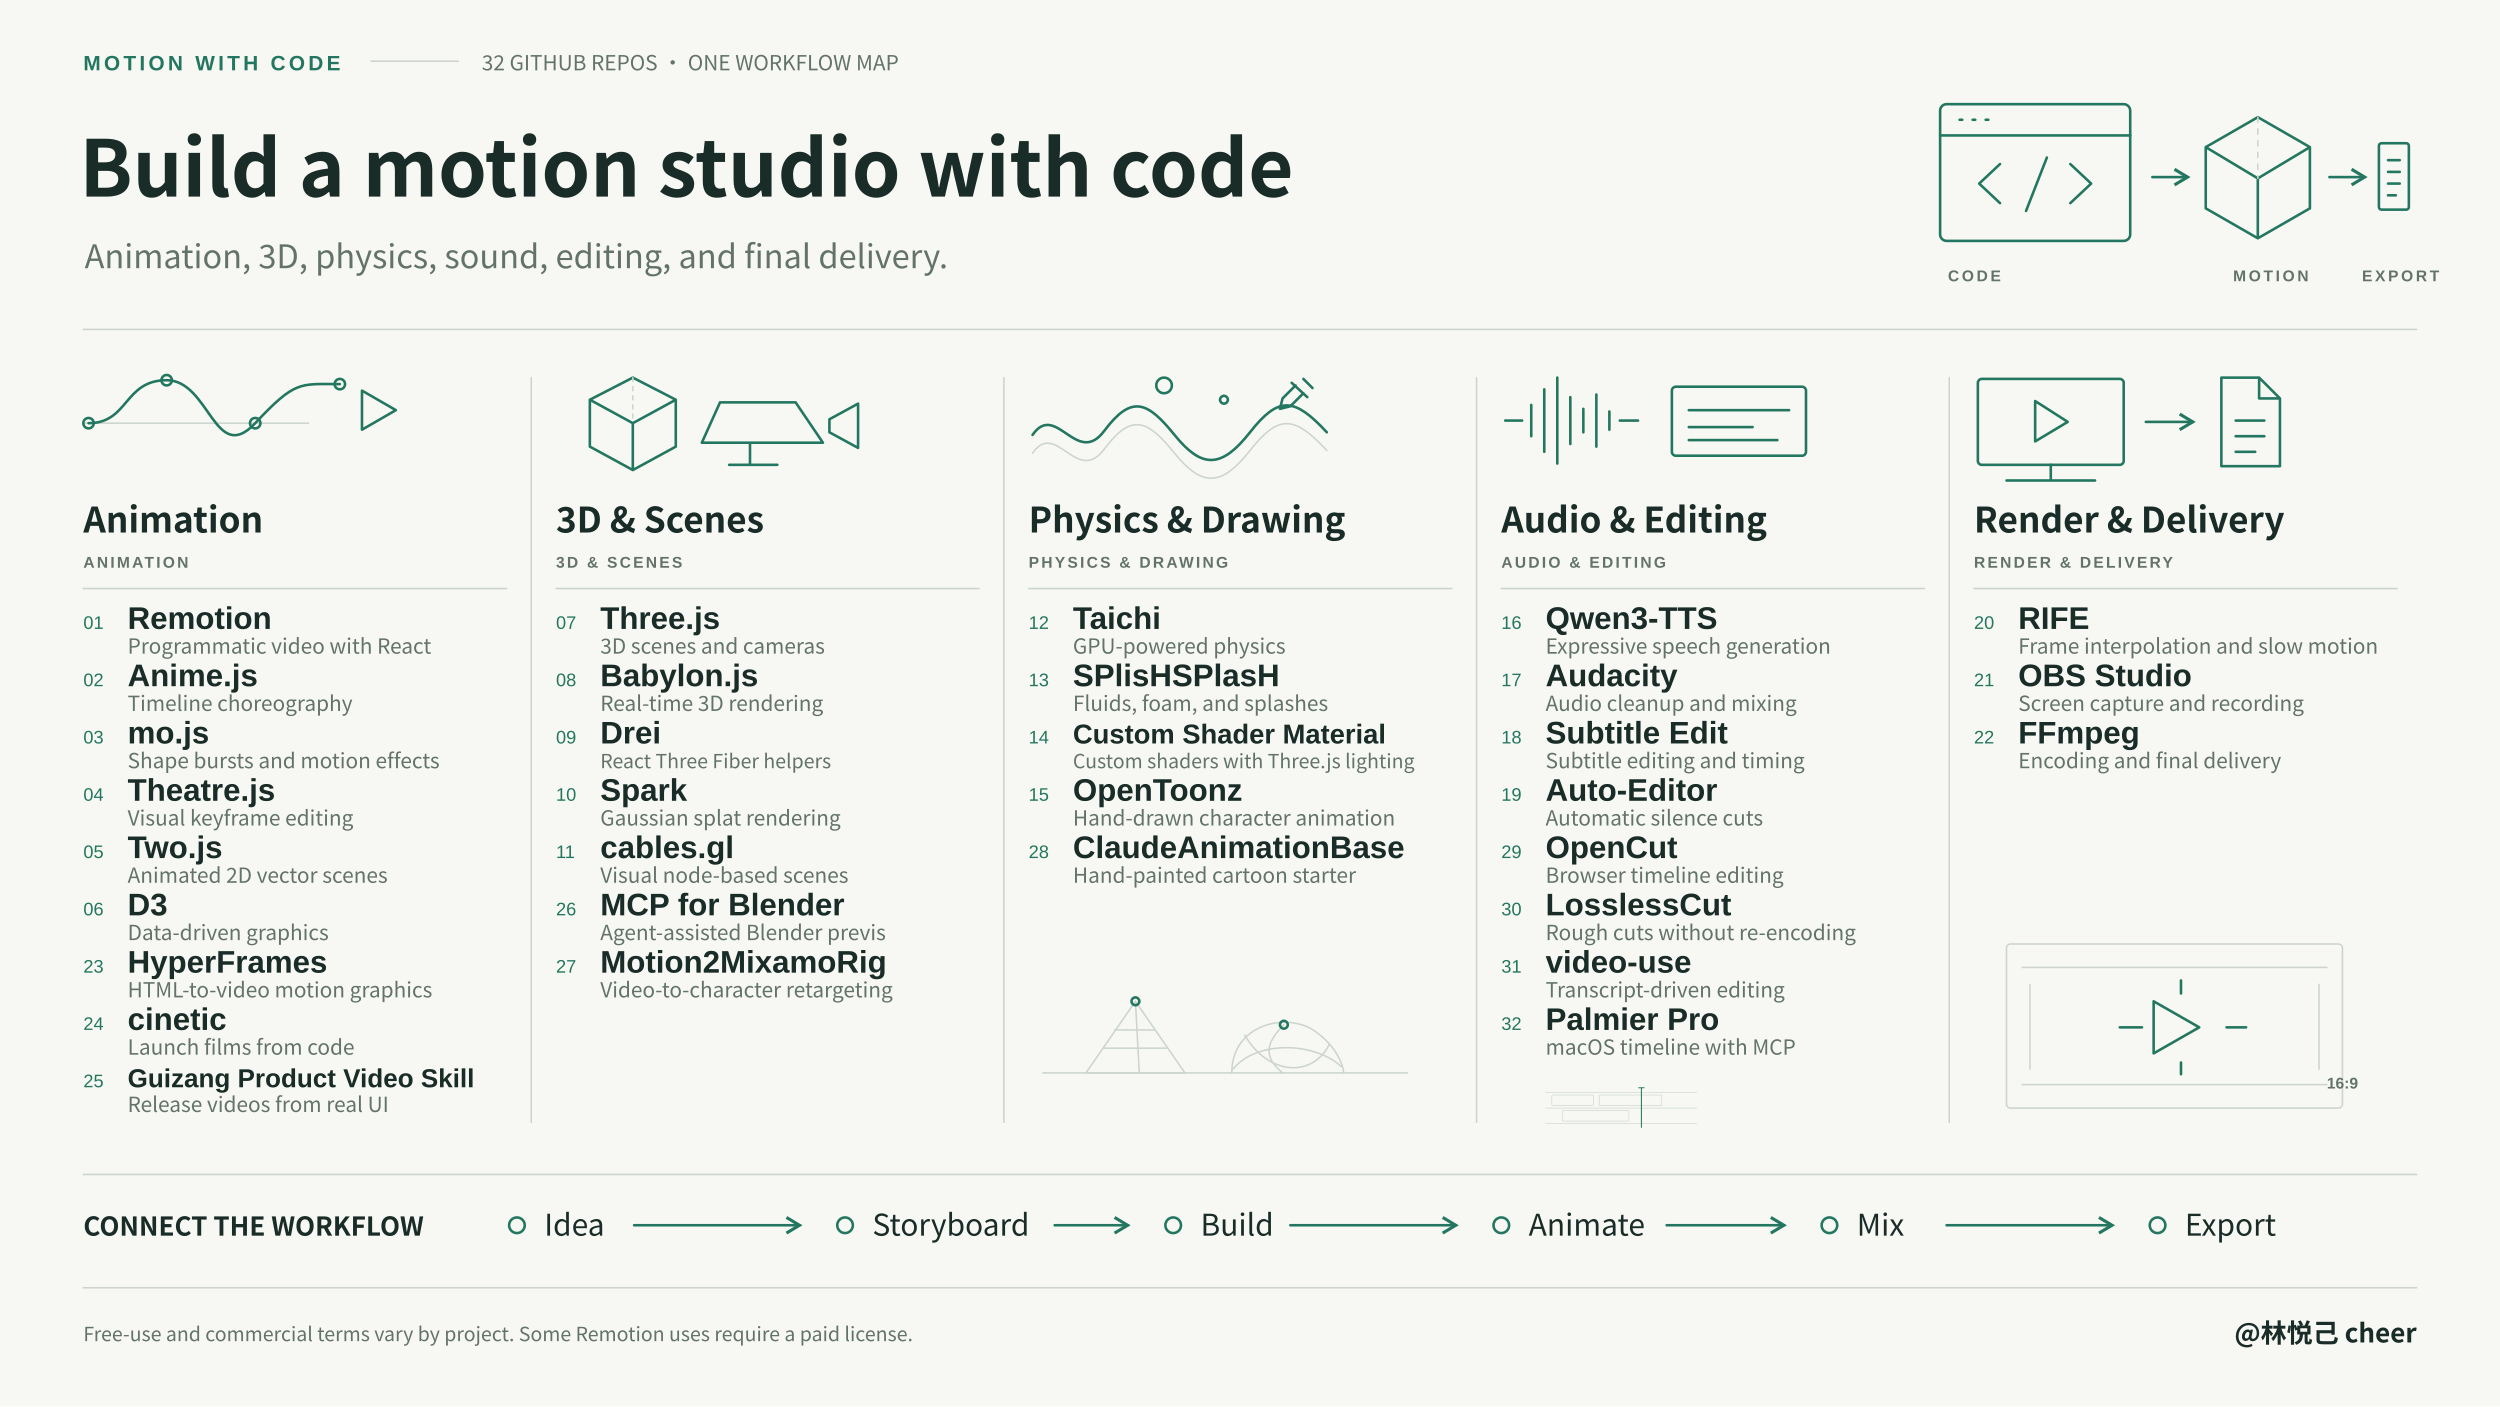
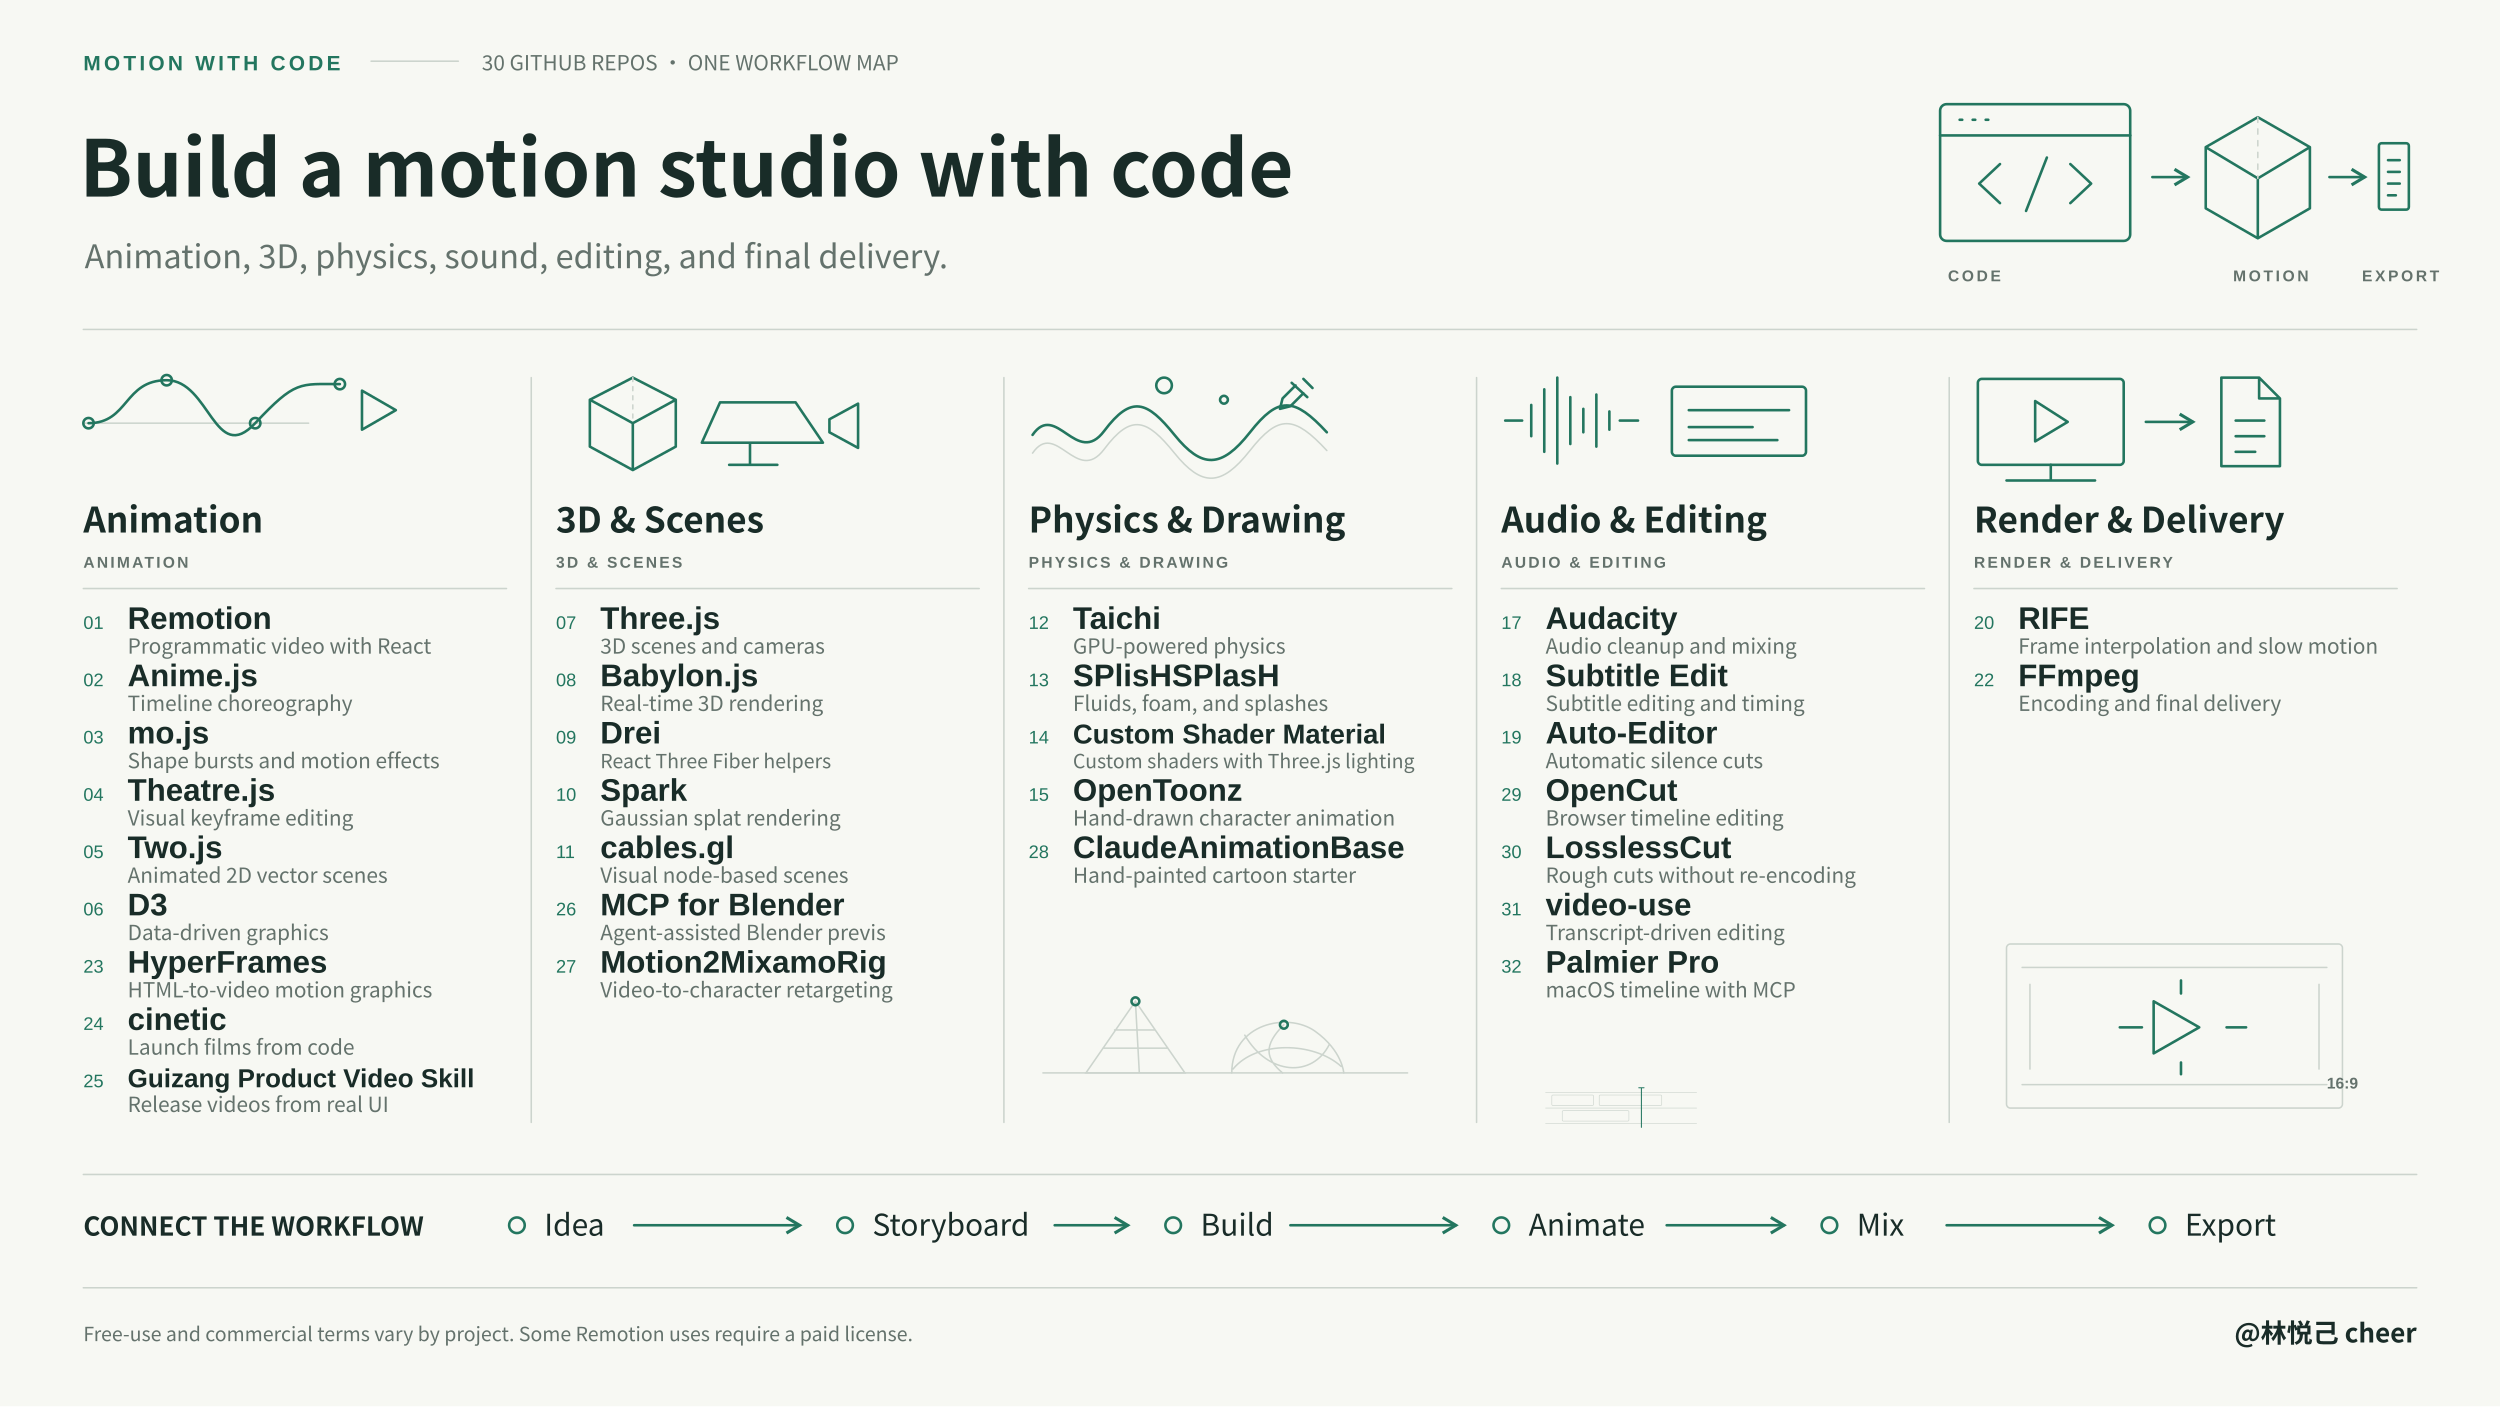
<svg xmlns="http://www.w3.org/2000/svg" width="3840" height="2160" viewBox="0 0 1920 1080" role="img" aria-labelledby="title desc">
  <defs>
    <marker id="arrow" markerWidth="8" markerHeight="8" refX="6" refY="4" orient="auto">
      <path d="M1 1L6 4L1 7" fill="none" stroke="#23765F" stroke-width="1.2" />
    </marker>
  </defs>
  <rect width="1920" height="1080" fill="#F7F8F3" />
  <style>text{font-family:'Noto Sans CJK SC','PingFang SC',sans-serif;fill:#192C28}.en{font-family:Arial,'Noto Sans CJK SC',sans-serif}.muted{fill:#64726C}.green{fill:#23765F}.sketch{fill:none;stroke:#23765F;stroke-width:2;stroke-linecap:round;stroke-linejoin:round}.fine{fill:none;stroke:#CCD4CD;stroke-width:1.2;stroke-linecap:round}</style>
  <text x="64" y="54" font-size="16" font-weight="700" class="en green" letter-spacing="2.5">MOTION WITH CODE</text>
  <path d="M285 47H352" class="fine" />
-   <text x="370" y="54" font-size="16" font-weight="400" class="muted">32 GITHUB REPOS · ONE WORKFLOW MAP</text>
+   <text x="370" y="54" font-size="16" font-weight="400" class="muted">30 GITHUB REPOS · ONE WORKFLOW MAP</text>
  <text x="61" y="151" font-size="60" font-weight="700" class="">Build a motion studio with code</text>
  <text x="65" y="206" font-size="25" font-weight="400" class="muted">Animation, 3D, physics, sound, editing, and final delivery.</text>
  <g transform="translate(1490,62)">
    <rect x="0" y="18" width="146" height="105" rx="5" class="sketch" />
    <path d="M0 42H146M15 30H17M25 30H27M35 30H37" class="sketch" />
    <path d="M46 64L30 79L46 94M100 64L116 79L100 94M82 59L66 100" class="sketch" />
    <path d="M163 74H190" class="sketch" marker-end="url(#arrow)" />
    <path d="M204 51L244 28L284 51V98L244 121L204 98ZM204 51L244 75L284 51M244 75V121" class="sketch" />
    <path d="M244 28V75" class="fine" stroke-dasharray="4 5" />
    <path d="M299 74H326" class="sketch" marker-end="url(#arrow)" />
    <rect x="337" y="48" width="23" height="51" rx="2" class="sketch" />
    <path d="M344 61H353M344 70H353M344 79H353M344 88H350" class="sketch" />
    <text x="6" y="154" font-size="12" font-weight="700" class="en muted" letter-spacing="2">CODE</text>
    <text x="225" y="154" font-size="12" font-weight="700" class="en muted" letter-spacing="2">MOTION</text>
    <text x="324" y="154" font-size="12" font-weight="700" class="en muted" letter-spacing="2">EXPORT</text>
  </g>
  <path d="M64 253H1856" class="fine" />
  <g transform="translate(64,290)">
    <path d="M0 35H173" class="fine" />
    <path d="M4 35C35 35 31 2 64 2S101 68 132 35S166 5 197 5" class="sketch" />
    <circle cx="4" cy="35" r="4" class="sketch" fill="#F7F8F3" />
    <circle cx="64" cy="2" r="4" class="sketch" fill="#F7F8F3" />
    <circle cx="132" cy="35" r="4" class="sketch" fill="#F7F8F3" />
    <circle cx="197" cy="5" r="4" class="sketch" fill="#F7F8F3" />
    <path d="M214 10L240 25L214 40Z" class="sketch" />
  </g>
  <text x="64" y="409" font-size="27" font-weight="700" class="">Animation</text>
  <text x="64" y="436" font-size="12" font-weight="700" class="en muted" letter-spacing="1.7">ANIMATION</text>
  <path d="M64 452H389" class="fine" />
  <text x="64" y="483" font-size="14" font-weight="500" class="en green">01</text>
  <text x="98" y="483" font-size="24" font-weight="700" class="en">Remotion</text>
  <text x="98" y="502" font-size="16" font-weight="400" class="muted">Programmatic video with React</text>
  <text x="64" y="527" font-size="14" font-weight="500" class="en green">02</text>
  <text x="98" y="527" font-size="24" font-weight="700" class="en">Anime.js</text>
  <text x="98" y="546" font-size="16" font-weight="400" class="muted">Timeline choreography</text>
  <text x="64" y="571" font-size="14" font-weight="500" class="en green">03</text>
  <text x="98" y="571" font-size="24" font-weight="700" class="en">mo.js</text>
  <text x="98" y="590" font-size="16" font-weight="400" class="muted">Shape bursts and motion effects</text>
  <text x="64" y="615" font-size="14" font-weight="500" class="en green">04</text>
  <text x="98" y="615" font-size="24" font-weight="700" class="en">Theatre.js</text>
  <text x="98" y="634" font-size="16" font-weight="400" class="muted">Visual keyframe editing</text>
  <text x="64" y="659" font-size="14" font-weight="500" class="en green">05</text>
  <text x="98" y="659" font-size="24" font-weight="700" class="en">Two.js</text>
  <text x="98" y="678" font-size="16" font-weight="400" class="muted">Animated 2D vector scenes</text>
  <text x="64" y="703" font-size="14" font-weight="500" class="en green">06</text>
  <text x="98" y="703" font-size="24" font-weight="700" class="en">D3</text>
  <text x="98" y="722" font-size="16" font-weight="400" class="muted">Data-driven graphics</text>
  <text x="64" y="747" font-size="14" font-weight="500" class="en green">23</text>
  <text x="98" y="747" font-size="24" font-weight="700" class="en">HyperFrames</text>
  <text x="98" y="766" font-size="16" font-weight="400" class="muted">HTML-to-video motion graphics</text>
  <text x="64" y="791" font-size="14" font-weight="500" class="en green">24</text>
  <text x="98" y="791" font-size="24" font-weight="700" class="en">cinetic</text>
  <text x="98" y="810" font-size="16" font-weight="400" class="muted">Launch films from code</text>
  <text x="64" y="835" font-size="14" font-weight="500" class="en green">25</text>
  <text x="98" y="835" font-size="20" font-weight="700" class="en">Guizang Product Video Skill</text>
  <text x="98" y="854" font-size="16" font-weight="400" class="muted">Release videos from real UI</text>
  <path d="M408 290V862" class="fine" />
  <g transform="translate(427,290)">
    <path d="M26 17L59 0L92 17V53L59 71L26 53ZM26 17L59 35L92 17M59 35V71" class="sketch" />
    <path d="M59 0V35" class="fine" stroke-dasharray="3 4" />
    <path d="M112 50H205L184 19H126ZM149 50V67M133 67H170" class="sketch" />
    <path d="M210 32L232 20V54L210 42Z" class="sketch" />
  </g>
  <text x="427" y="409" font-size="27" font-weight="700" class="">3D &amp; Scenes</text>
  <text x="427" y="436" font-size="12" font-weight="700" class="en muted" letter-spacing="1.7">3D &amp; SCENES</text>
  <path d="M427 452H752" class="fine" />
  <text x="427" y="483" font-size="14" font-weight="500" class="en green">07</text>
  <text x="461" y="483" font-size="24" font-weight="700" class="en">Three.js</text>
  <text x="461" y="502" font-size="16" font-weight="400" class="muted">3D scenes and cameras</text>
  <text x="427" y="527" font-size="14" font-weight="500" class="en green">08</text>
  <text x="461" y="527" font-size="24" font-weight="700" class="en">Babylon.js</text>
  <text x="461" y="546" font-size="16" font-weight="400" class="muted">Real-time 3D rendering</text>
  <text x="427" y="571" font-size="14" font-weight="500" class="en green">09</text>
  <text x="461" y="571" font-size="24" font-weight="700" class="en">Drei</text>
  <text x="461" y="590" font-size="15" font-weight="400" class="muted">React Three Fiber helpers</text>
  <text x="427" y="615" font-size="14" font-weight="500" class="en green">10</text>
  <text x="461" y="615" font-size="24" font-weight="700" class="en">Spark</text>
  <text x="461" y="634" font-size="16" font-weight="400" class="muted">Gaussian splat rendering</text>
  <text x="427" y="659" font-size="14" font-weight="500" class="en green">11</text>
  <text x="461" y="659" font-size="24" font-weight="700" class="en">cables.gl</text>
  <text x="461" y="678" font-size="16" font-weight="400" class="muted">Visual node-based scenes</text>
  <text x="427" y="703" font-size="14" font-weight="500" class="en green">26</text>
  <text x="461" y="703" font-size="24" font-weight="700" class="en">MCP for Blender</text>
  <text x="461" y="722" font-size="16" font-weight="400" class="muted">Agent-assisted Blender previs</text>
  <text x="427" y="747" font-size="14" font-weight="500" class="en green">27</text>
  <text x="461" y="747" font-size="24" font-weight="700" class="en">Motion2MixamoRig</text>
  <text x="461" y="766" font-size="16" font-weight="400" class="muted">Video-to-character retargeting</text>
  <path d="M771 290V862" class="fine" />
  <g transform="translate(790,290)">
    <path d="M3 44C21 18 37 69 58 41S91 18 112 44S148 70 170 42S204 15 229 42" class="sketch" />
    <path d="M3 58C21 32 37 83 58 55S91 32 112 58S148 84 170 56S204 29 229 56" class="fine" />
    <circle cx="104" cy="6" r="6" class="sketch" />
    <circle cx="150" cy="17" r="3" class="sketch" />
    <path d="M202 4L214 15M211 1L218 8M211 12L201 22L193 24L195 16L205 6" class="sketch" />
  </g>
  <text x="790" y="409" font-size="27" font-weight="700" class="">Physics &amp; Drawing</text>
  <text x="790" y="436" font-size="12" font-weight="700" class="en muted" letter-spacing="1.7">PHYSICS &amp; DRAWING</text>
  <path d="M790 452H1115" class="fine" />
  <text x="790" y="483" font-size="14" font-weight="500" class="en green">12</text>
  <text x="824" y="483" font-size="24" font-weight="700" class="en">Taichi</text>
  <text x="824" y="502" font-size="16" font-weight="400" class="muted">GPU-powered physics</text>
  <text x="790" y="527" font-size="14" font-weight="500" class="en green">13</text>
  <text x="824" y="527" font-size="24" font-weight="700" class="en">SPlisHSPlasH</text>
  <text x="824" y="546" font-size="16" font-weight="400" class="muted">Fluids, foam, and splashes</text>
  <text x="790" y="571" font-size="14" font-weight="500" class="en green">14</text>
  <text x="824" y="571" font-size="21" font-weight="700" class="en">Custom Shader Material</text>
  <text x="824" y="590" font-size="15" font-weight="400" class="muted">Custom shaders with Three.js lighting</text>
  <text x="790" y="615" font-size="14" font-weight="500" class="en green">15</text>
  <text x="824" y="615" font-size="24" font-weight="700" class="en">OpenToonz</text>
  <text x="824" y="634" font-size="16" font-weight="400" class="muted">Hand-drawn character animation</text>
  <text x="790" y="659" font-size="14" font-weight="500" class="en green">28</text>
  <text x="824" y="659" font-size="24" font-weight="700" class="en">ClaudeAnimationBase</text>
  <text x="824" y="678" font-size="16" font-weight="400" class="muted">Hand-painted cartoon starter</text>
  <path d="M1134 290V862" class="fine" />
  <g transform="translate(1153,290)">
    <path d="M3 33H16M23 21V45M33 9V57M43 0V66M53 15V51M63 24V42M73 13V53M83 26V40M91 33H105" class="sketch" />
    <rect x="131" y="7" width="103" height="53" rx="3" class="sketch" />
    <path d="M144 25H221M144 38H193M144 48H212" class="sketch" />
  </g>
  <text x="1153" y="409" font-size="27" font-weight="700" class="">Audio &amp; Editing</text>
  <text x="1153" y="436" font-size="12" font-weight="700" class="en muted" letter-spacing="1.7">AUDIO &amp; EDITING</text>
  <path d="M1153 452H1478" class="fine" />
-   <text x="1153" y="483" font-size="14" font-weight="500" class="en green">16</text>
-   <text x="1187" y="483" font-size="24" font-weight="700" class="en">Qwen3-TTS</text>
-   <text x="1187" y="502" font-size="16" font-weight="400" class="muted">Expressive speech generation</text>
-   <text x="1153" y="527" font-size="14" font-weight="500" class="en green">17</text>
-   <text x="1187" y="527" font-size="24" font-weight="700" class="en">Audacity</text>
-   <text x="1187" y="546" font-size="16" font-weight="400" class="muted">Audio cleanup and mixing</text>
-   <text x="1153" y="571" font-size="14" font-weight="500" class="en green">18</text>
-   <text x="1187" y="571" font-size="24" font-weight="700" class="en">Subtitle Edit</text>
-   <text x="1187" y="590" font-size="16" font-weight="400" class="muted">Subtitle editing and timing</text>
-   <text x="1153" y="615" font-size="14" font-weight="500" class="en green">19</text>
-   <text x="1187" y="615" font-size="24" font-weight="700" class="en">Auto-Editor</text>
-   <text x="1187" y="634" font-size="16" font-weight="400" class="muted">Automatic silence cuts</text>
-   <text x="1153" y="659" font-size="14" font-weight="500" class="en green">29</text>
-   <text x="1187" y="659" font-size="24" font-weight="700" class="en">OpenCut</text>
-   <text x="1187" y="678" font-size="16" font-weight="400" class="muted">Browser timeline editing</text>
-   <text x="1153" y="703" font-size="14" font-weight="500" class="en green">30</text>
-   <text x="1187" y="703" font-size="24" font-weight="700" class="en">LosslessCut</text>
-   <text x="1187" y="722" font-size="16" font-weight="400" class="muted">Rough cuts without re-encoding</text>
-   <text x="1153" y="747" font-size="14" font-weight="500" class="en green">31</text>
-   <text x="1187" y="747" font-size="24" font-weight="700" class="en">video-use</text>
-   <text x="1187" y="766" font-size="16" font-weight="400" class="muted">Transcript-driven editing</text>
-   <text x="1153" y="791" font-size="14" font-weight="500" class="en green">32</text>
-   <text x="1187" y="791" font-size="24" font-weight="700" class="en">Palmier Pro</text>
-   <text x="1187" y="810" font-size="16" font-weight="400" class="muted">macOS timeline with MCP</text>
+   <text x="1153" y="483" font-size="14" font-weight="500" class="en green">17</text>
+   <text x="1187" y="483" font-size="24" font-weight="700" class="en">Audacity</text>
+   <text x="1187" y="502" font-size="16" font-weight="400" class="muted">Audio cleanup and mixing</text>
+   <text x="1153" y="527" font-size="14" font-weight="500" class="en green">18</text>
+   <text x="1187" y="527" font-size="24" font-weight="700" class="en">Subtitle Edit</text>
+   <text x="1187" y="546" font-size="16" font-weight="400" class="muted">Subtitle editing and timing</text>
+   <text x="1153" y="571" font-size="14" font-weight="500" class="en green">19</text>
+   <text x="1187" y="571" font-size="24" font-weight="700" class="en">Auto-Editor</text>
+   <text x="1187" y="590" font-size="16" font-weight="400" class="muted">Automatic silence cuts</text>
+   <text x="1153" y="615" font-size="14" font-weight="500" class="en green">29</text>
+   <text x="1187" y="615" font-size="24" font-weight="700" class="en">OpenCut</text>
+   <text x="1187" y="634" font-size="16" font-weight="400" class="muted">Browser timeline editing</text>
+   <text x="1153" y="659" font-size="14" font-weight="500" class="en green">30</text>
+   <text x="1187" y="659" font-size="24" font-weight="700" class="en">LosslessCut</text>
+   <text x="1187" y="678" font-size="16" font-weight="400" class="muted">Rough cuts without re-encoding</text>
+   <text x="1153" y="703" font-size="14" font-weight="500" class="en green">31</text>
+   <text x="1187" y="703" font-size="24" font-weight="700" class="en">video-use</text>
+   <text x="1187" y="722" font-size="16" font-weight="400" class="muted">Transcript-driven editing</text>
+   <text x="1153" y="747" font-size="14" font-weight="500" class="en green">32</text>
+   <text x="1187" y="747" font-size="24" font-weight="700" class="en">Palmier Pro</text>
+   <text x="1187" y="766" font-size="16" font-weight="400" class="muted">macOS timeline with MCP</text>
  <path d="M1497 290V862" class="fine" />
  <g transform="translate(1516,290)">
    <rect x="3" y="1" width="112" height="66" rx="3" class="sketch" />
    <path d="M47 18L72 34L47 49ZM25 79H93M59 67V79" class="sketch" />
    <path d="M132 34H168" class="sketch" marker-end="url(#arrow)" />
    <path d="M190 0H219L235 16V68H190ZM219 0V16H235M201 33H223M201 45H223M201 57H216" class="sketch" />
  </g>
  <text x="1516" y="409" font-size="27" font-weight="700" class="">Render &amp; Delivery</text>
  <text x="1516" y="436" font-size="12" font-weight="700" class="en muted" letter-spacing="1.7">RENDER &amp; DELIVERY</text>
  <path d="M1516 452H1841" class="fine" />
  <text x="1516" y="483" font-size="14" font-weight="500" class="en green">20</text>
  <text x="1550" y="483" font-size="24" font-weight="700" class="en">RIFE</text>
  <text x="1550" y="502" font-size="16" font-weight="400" class="muted">Frame interpolation and slow motion</text>
-   <text x="1516" y="527" font-size="14" font-weight="500" class="en green">21</text>
-   <text x="1550" y="527" font-size="24" font-weight="700" class="en">OBS Studio</text>
-   <text x="1550" y="546" font-size="16" font-weight="400" class="muted">Screen capture and recording</text>
-   <text x="1516" y="571" font-size="14" font-weight="500" class="en green">22</text>
-   <text x="1550" y="571" font-size="24" font-weight="700" class="en">FFmpeg</text>
-   <text x="1550" y="590" font-size="16" font-weight="400" class="muted">Encoding and final delivery</text>
+   <text x="1516" y="527" font-size="14" font-weight="500" class="en green">22</text>
+   <text x="1550" y="527" font-size="24" font-weight="700" class="en">FFmpeg</text>
+   <text x="1550" y="546" font-size="16" font-weight="400" class="muted">Encoding and final delivery</text>
  <g transform="translate(801,769)">
    <path d="M0 55H280" class="fine" />
    <path d="M33 55L71 0L109 55ZM71 0L74 55M46 36H96M55 22H86" class="fine" />
    <path d="M145 55C145 17 188 8 209 23S231 55 231 55M146 52C164 30 208 31 229 50M155 26C173 57 207 59 220 33M185 18C169 34 171 44 184 55" class="fine" />
    <circle cx="71" cy="0" r="3" class="sketch" />
    <circle cx="185" cy="18" r="3" class="sketch" />
  </g>
  <g transform="translate(1187,837) scale(0.4)">
    <path d="M0 5H290M0 35H290M0 65H290" class="fine" />
    <rect x="12" y="10" width="80" height="20" rx="2" class="fine" />
    <rect x="103" y="10" width="120" height="20" rx="2" class="fine" />
    <rect x="32" y="40" width="128" height="20" rx="2" class="fine" />
    <path d="M184 -4V72M179 -4H189" class="sketch" />
  </g>
  <g transform="translate(1541,725)">
    <rect x="0" y="0" width="258" height="126" rx="3" class="fine" />
    <path d="M12 18H246M12 108H246M18 31V96M240 31V96" class="fine" />
    <path d="M113 44L148 64L113 84ZM104 64H87M169 64H184M134 38V28M134 100V91" class="sketch" />
    <text x="270" y="111" font-size="12" font-weight="700" class="en muted" text-anchor="end">16:9</text>
  </g>
  <path d="M64 902H1856" class="fine" />
  <text x="64" y="949" font-size="20" font-weight="700" class="">CONNECT THE WORKFLOW</text>
  <circle cx="397" cy="941" r="6" class="sketch" fill="#F7F8F3" />
  <text x="418" y="949" font-size="23" font-weight="500" class="">Idea</text>
  <path d="M487 941H614" class="sketch" marker-end="url(#arrow)" />
  <circle cx="649" cy="941" r="6" class="sketch" fill="#F7F8F3" />
  <text x="670" y="949" font-size="23" font-weight="500" class="">Storyboard</text>
  <path d="M810 941H866" class="sketch" marker-end="url(#arrow)" />
  <circle cx="901" cy="941" r="6" class="sketch" fill="#F7F8F3" />
  <text x="922" y="949" font-size="23" font-weight="500" class="">Build</text>
  <path d="M991 941H1118" class="sketch" marker-end="url(#arrow)" />
  <circle cx="1153" cy="941" r="6" class="sketch" fill="#F7F8F3" />
  <text x="1174" y="949" font-size="23" font-weight="500" class="">Animate</text>
  <path d="M1280 941H1370" class="sketch" marker-end="url(#arrow)" />
  <circle cx="1405" cy="941" r="6" class="sketch" fill="#F7F8F3" />
  <text x="1426" y="949" font-size="23" font-weight="500" class="">Mix</text>
  <path d="M1495 941H1622" class="sketch" marker-end="url(#arrow)" />
  <circle cx="1657" cy="941" r="6" class="sketch" fill="#F7F8F3" />
  <text x="1678" y="949" font-size="23" font-weight="500" class="">Export</text>
  <path d="M64 989H1856" class="fine" />
  <text x="64" y="1030" font-size="15" font-weight="400" class="muted">Free-use and commercial terms vary by project. Some Remotion uses require a paid license.</text>
  <text x="1856" y="1031" font-size="20" font-weight="700" class="" text-anchor="end">@林悦己 cheer</text>
</svg>
